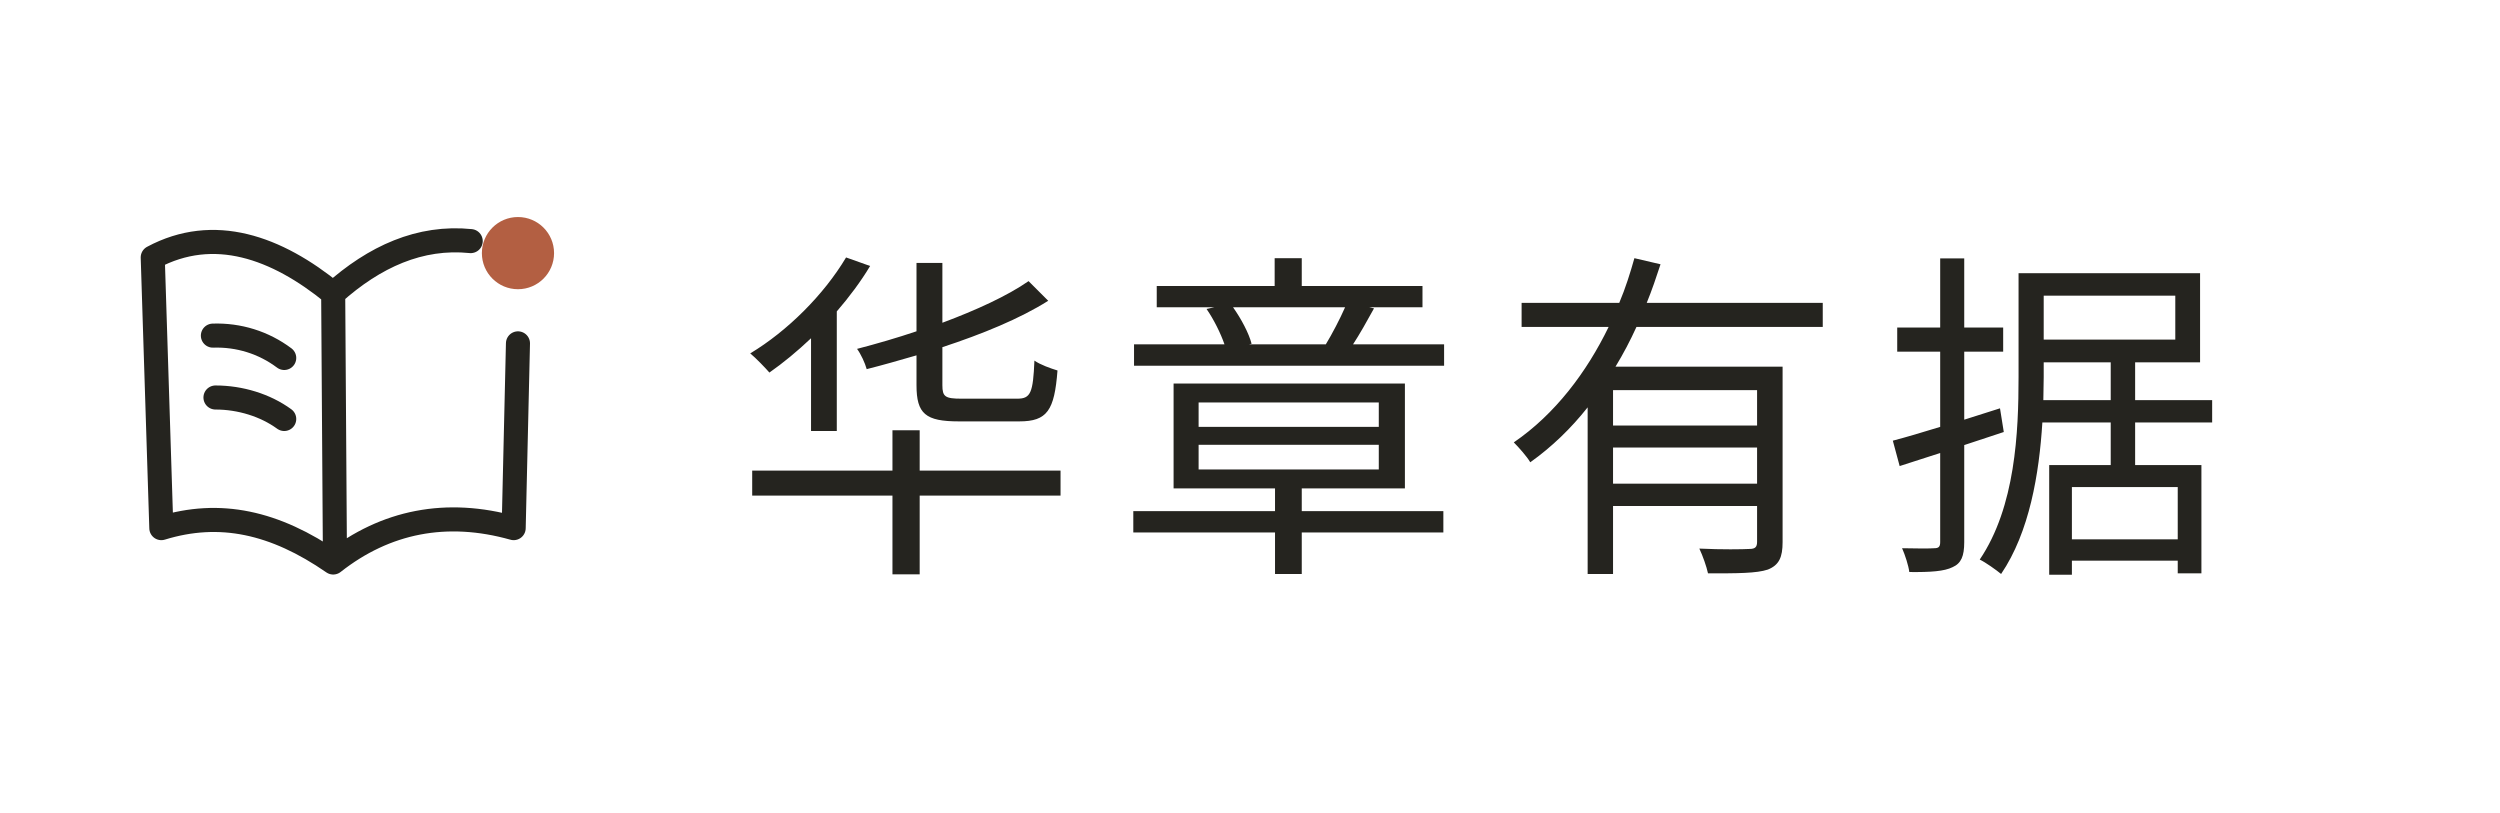
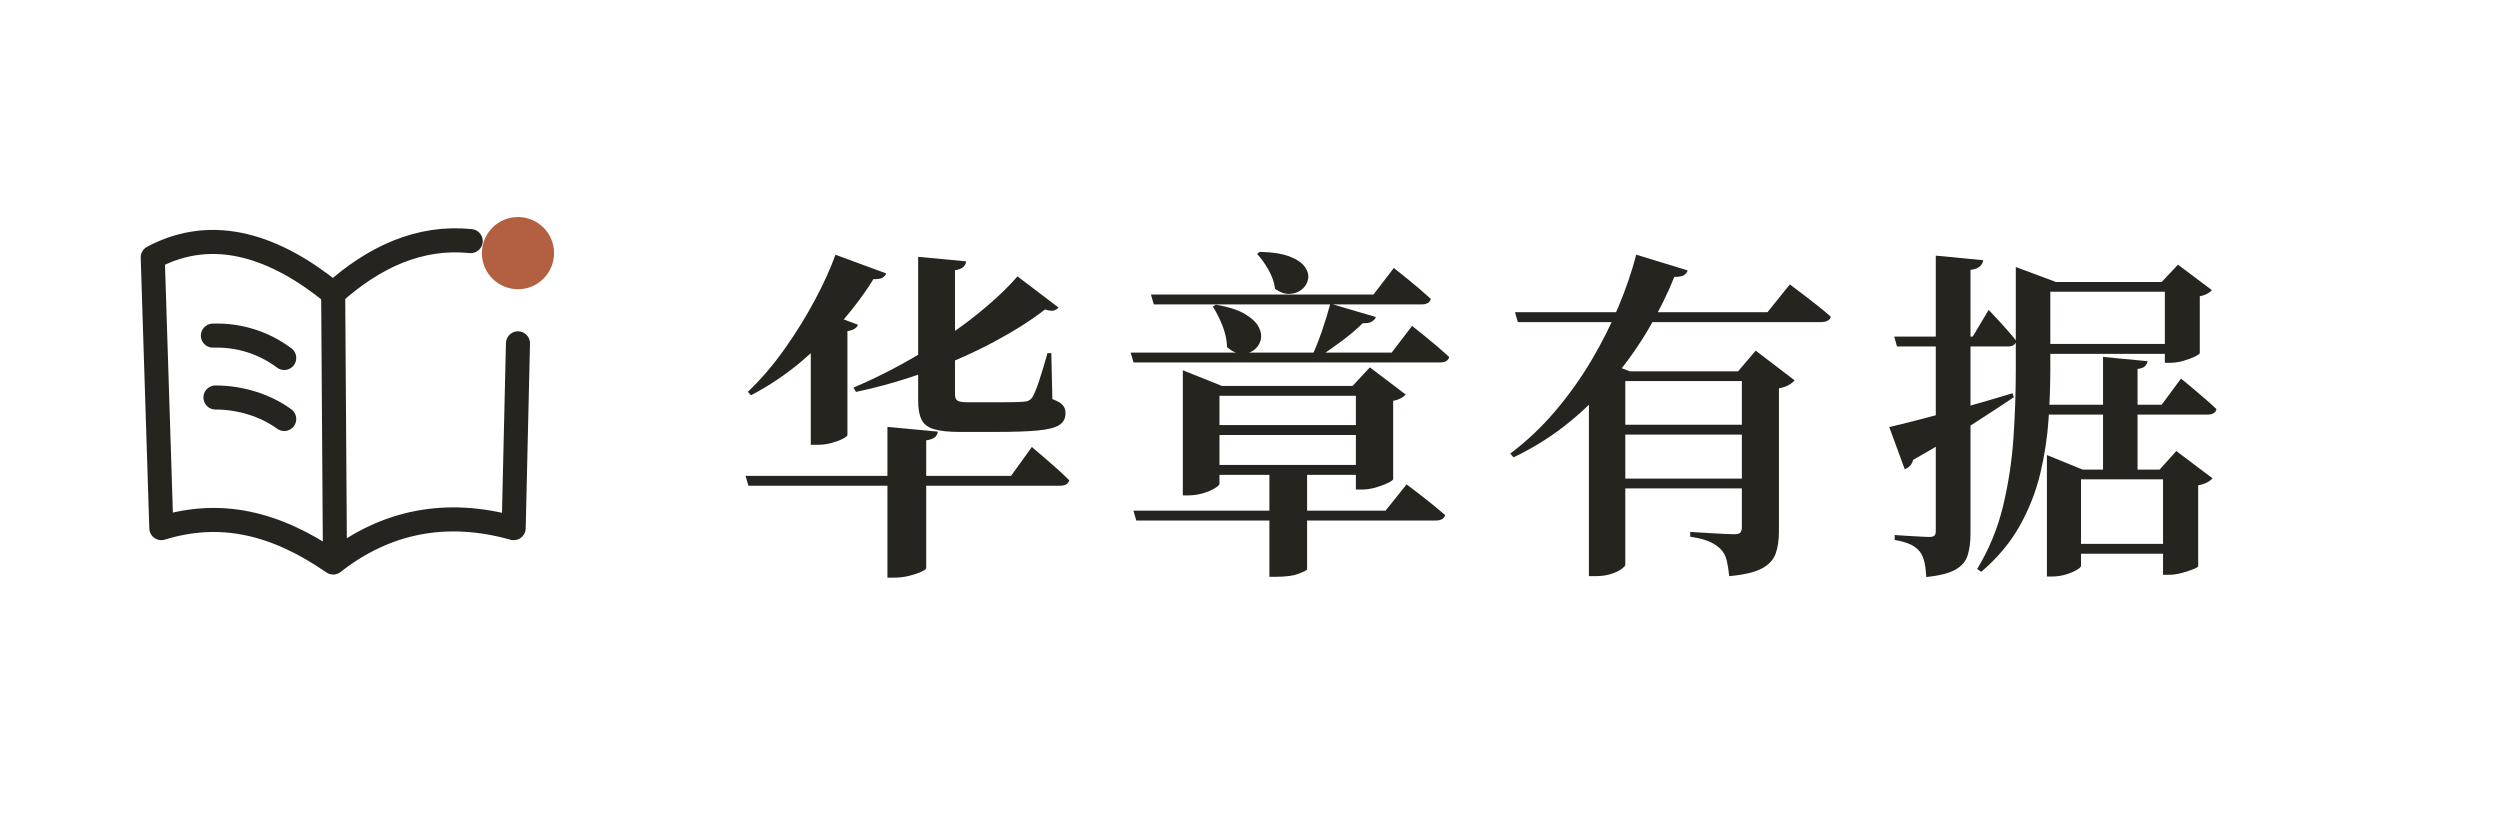
<svg xmlns="http://www.w3.org/2000/svg" width="320" height="104" viewBox="0 0 320 104" fill="none" role="img" aria-labelledby="title desc">
  <g transform="translate(8 17) scale(1.1)">
    <g stroke="#25241f" stroke-width="2.8" stroke-linecap="round" stroke-linejoin="round">
      <path d="M10.5 14.5c7.1-3.8 14.4-1.2 21 4.2 4.8-4.3 10.1-6.7 16-6.1M10.5 14.5l1 31.5c6.8-2.1 13.2-.7 20 4 6.1-4.8 13.2-6.2 21-4l.5-21.5M31.5 19l.2 30.2" />
      <path d="M17.5 23.6c3-.1 5.9.8 8.3 2.6m-8 4.6c2.9 0 5.8.9 8 2.5" />
    </g>
    <circle cx="53" cy="14" r="4.2" fill="#b35f42" />
  </g>
-   <text x="94" y="70" fill="#25241f" font-family="'Noto Serif SC','Source Han Serif SC','Songti SC',SimSun,serif" font-size="44" letter-spacing="5">华章有据</text>
+   <g fill="#25241f">
+     <path transform="translate(94 70) scale(0.044 -0.044)" d="M942.96 696.34Q937.2 689.34 928.58 687.41Q919.96 685.48 903.72 690.62Q843.38 643.62 756.33 597.03Q669.28 550.44 566.18 512.21Q463.08 473.98 353.64 450.8L346.5 463.32Q416.88 493.04 486.66 531.45Q556.44 569.86 619.86 612.96Q683.28 656.06 735.58 700.85Q787.88 745.64 823.54 786.88ZM591.96 335.34Q590.96 325.96 583.7 319.27Q576.44 312.58 558.06 309.96V-61.58Q558.06 -65.82 544.07 -72.3Q530.08 -78.78 508.75 -84.14Q487.42 -89.5 465.4 -89.5H445.24V349.06ZM865.44 290.66Q865.44 290.66 876.47 281.13Q887.5 271.6 905.01 256.71Q922.52 241.82 940.84 225.31Q959.16 208.8 974.12 193.84Q970.12 177.84 946.64 177.84H40.84L32.46 206.6H804.88ZM359.5 646.16Q354.88 631.92 328.88 627.54V325.08Q328.26 321.22 315.32 314.43Q302.38 307.64 282.6 302.28Q262.82 296.92 242.04 296.92H222.26V639.86L256.86 684.66ZM674.1 830.68Q672.1 809.06 641.86 804.82V442.76Q641.86 430.38 648.93 425.5Q656 420.62 680.32 420.62H767.48Q792.22 420.62 812.16 421Q832.1 421.38 842.1 422.38Q858.58 422.76 866.92 435.24Q875.02 448.1 886.67 483.43Q898.32 518.76 910.9 563.62H922.04L925.04 430Q948.34 421.04 955.82 411.77Q963.3 402.5 963.3 388.92Q963.3 366.38 945.46 354.61Q927.62 342.84 882.97 338.6Q838.32 334.36 757.08 334.36H656.1Q607.08 334.36 580.64 342.34Q554.2 350.32 544.41 370.26Q534.62 390.2 534.62 425.08V843.78ZM441.86 795.42Q438.48 787.42 430.79 782.87Q423.1 778.32 404.48 778.84Q369.76 721.92 316.18 659.22Q262.6 596.52 194.87 539.35Q127.14 482.18 48.4 441.04L39.12 450.94Q96.6 505.76 146.19 575.87Q195.78 645.98 234.2 717.9Q272.62 789.82 294.04 849.88Z" />
+     <path transform="translate(143 70) scale(0.044 -0.044)" d="M414.8 858.2Q471.26 856.88 503.06 844.12Q534.86 831.36 546.79 813.45Q558.72 795.54 555.26 778.2Q551.8 760.86 537.19 748.95Q522.58 737.04 502.23 735.97Q481.88 734.9 459.34 750.34Q456.06 778.06 439.88 806.37Q423.7 834.68 406.9 852.3ZM552.48 -65.2Q551.86 -68.82 528.34 -77.92Q504.82 -87.02 462.4 -87.02H442.76V233.72H552.48ZM684.74 468.28 735.06 522.22 839.36 443.08Q835.36 438.08 825.91 432.77Q816.46 427.46 802.84 424.84V197.2Q802.84 193.58 787.97 186.17Q773.1 178.76 752.2 172.78Q731.3 166.8 712.76 166.8H694.36V468.28ZM297.54 183.34Q297.54 178.86 283.98 170.52Q270.42 162.18 249.4 155.96Q228.38 149.74 205.98 149.74H190.92V468.28V513.74L304.4 468.28H733.58V439.52H297.54ZM739.02 238.28V209.52H243.5V238.28ZM739.02 354.28V325.52H243.5V354.28ZM752.7 668.62Q749.32 660.38 740.13 655.07Q730.94 649.76 714.32 650.76Q690.26 626.52 653.31 598.85Q616.36 571.18 580.34 548.18H563.4Q579.68 581.52 595.22 626.72Q610.76 671.92 620.04 707.64ZM287.12 704.58Q342.82 694.92 372.55 676.87Q402.28 658.82 412.21 638.79Q422.14 618.76 417.18 600.8Q412.22 582.84 396.92 571.86Q381.62 560.88 360.77 562.05Q339.92 563.22 319.62 580.9Q318.72 612.86 305.68 644.91Q292.64 676.96 278.22 699.06ZM841.92 181.8Q841.92 181.8 853.14 173.32Q864.36 164.84 881.94 151.31Q899.52 137.78 918.6 122.25Q937.68 106.72 954.02 92.62Q950.02 76.62 925.78 76.62H55.56L47.18 105.38H780.7ZM857.88 642.84Q857.88 642.84 868.79 634.05Q879.7 625.26 896.66 611.73Q913.62 598.2 932.08 582.36Q950.54 566.52 965.88 552.42Q962.26 536.42 938.02 536.42H47.6L39.22 565.18H798.52ZM804.78 811.38Q804.78 811.38 815.69 802.59Q826.6 793.8 843.56 780.27Q860.52 766.74 878.79 751.09Q897.06 735.44 912.4 721.34Q908.4 705.34 884.92 705.34H106.5L98.12 734.1H745.56Z" />
+     <path transform="translate(192 70) scale(0.044 -0.044)" d="M43.56 682.62H778.1L843.28 763.62Q843.28 763.62 855.12 754.52Q866.96 745.42 885.78 731.27Q904.6 717.12 925.04 700.85Q945.48 684.58 962.06 669.86Q960.68 661.86 952.94 657.86Q945.2 653.86 934.2 653.86H51.94ZM396.32 850.02 545.9 804.18Q543.14 795.42 535.14 790.37Q527.14 785.32 507.14 785.46Q479.04 715.22 436.51 641.48Q393.98 567.74 336.52 497.36Q279.06 426.98 205.31 365.84Q131.56 304.7 39.4 260.42L29.88 271.32Q102.26 326.04 161.28 395.69Q220.3 465.34 266.08 542.75Q311.86 620.16 344.64 698.71Q377.42 777.26 396.32 850.02ZM364.48 510.72V-52.9Q364.48 -56.14 353.9 -64.05Q343.32 -71.96 323.85 -78.56Q304.38 -85.16 277.64 -85.16H258.62V486.16L293.18 543.12L377.72 510.72ZM312.82 355.34H770.28V326.58H312.82ZM312.82 510.72H770.28V482.34H312.82ZM312.82 198.58H770.28V170.2H312.82ZM703.6 510.72H692.6L743.78 570.9L856.98 484.52Q851.6 477.52 840.03 470.9Q828.46 464.28 811.46 461.28V44.3Q811.46 7.56 801.93 -19.48Q792.4 -46.52 761.69 -62.91Q730.98 -79.3 666.8 -85.16Q664.18 -58.66 659.37 -39.12Q654.56 -19.58 642.7 -7.38Q630.46 5.44 610.7 14.59Q590.94 23.74 553.36 29.6V43.5Q553.36 43.5 569.67 42.5Q585.98 41.5 608.91 40.12Q631.84 38.74 652.46 37.74Q673.08 36.74 681.7 36.74Q694.84 36.74 699.22 41.74Q703.6 46.74 703.6 57.5Z" />
+     <path transform="translate(241 70) scale(0.044 -0.044)" d="M386.88 770.62V780.62V814.12L503.5 770.62H487.3V514.96Q487.3 446.48 482.06 369.43Q476.82 292.38 458.05 213.5Q439.28 134.62 398.5 61.6Q357.72 -11.42 286.64 -72.46L274.36 -64.56Q326.36 21.2 349.74 118.39Q373.12 215.58 380 316.58Q386.88 417.58 386.88 513.96ZM454.6 770.62H872.66V742.24H454.6ZM454.6 590.32H872.66V561.56H454.6ZM527 8.74H866.6V-20.02H527ZM820.46 770.62H811.22L858.68 820.94L957.36 746.8Q953.36 741.8 944.17 736.68Q934.98 731.56 922.12 728.94V564.12Q922.12 560.5 908.18 553.71Q894.24 546.92 874.58 541.25Q854.92 535.58 837.62 535.58H820.46ZM640.64 552.66 770 540.18Q769 532.04 762.79 525.78Q756.58 519.52 741.06 517.52V215.98H640.64ZM477.38 224.78V267.14L581.56 224.78H862.16V196.4H576.56V-55.38Q576.56 -59.86 563.93 -67.27Q551.3 -74.68 531.95 -80.47Q512.6 -86.26 491.82 -86.26H477.38ZM815.18 224.78H805.18L853.78 278.86L958.98 199.58Q954.6 193.58 943.84 187.77Q933.08 181.96 917.46 178.96V-56.06Q917.46 -59.06 902.9 -65.11Q888.34 -71.16 868.68 -76.21Q849.02 -81.26 832.34 -81.26H815.18ZM450.08 413.46H811.24L867.36 489.5Q867.36 489.5 877.96 481.02Q888.56 472.54 904.59 458.82Q920.62 445.1 938.58 429.76Q956.54 414.42 970.64 400.7Q967.26 384.7 943.4 384.7H450.08ZM33.22 611.72H261.56L307.86 689.34Q307.86 689.34 316.41 680.43Q324.96 671.52 337.82 657.56Q350.68 643.6 364.54 627.83Q378.4 612.06 388.4 598.96Q385.02 582.96 362.78 582.96H41.22ZM154.08 847.26 292.12 833.92Q290.74 823.3 282.24 815.8Q273.74 808.3 255.12 805.68V38.62Q255.12 2.12 246.9 -24.3Q238.68 -50.72 211.45 -66.18Q184.22 -81.64 126.52 -87.88Q125.14 -62.62 120.95 -44.13Q116.76 -25.64 107.76 -14.06Q97.76 -1.48 81.62 6.55Q65.48 14.58 34.62 20.06V34.58Q34.62 34.58 47.38 33.58Q60.14 32.58 77.9 31.7Q95.66 30.82 111.61 29.82Q127.56 28.82 134.18 28.82Q146.32 28.82 150.2 32.7Q154.08 36.58 154.08 46.1ZM18.7 348.6Q48.7 355.36 105.18 369.95Q161.66 384.54 232.95 404.7Q304.24 424.86 377.48 446.9L381 435.24Q333.44 403.28 260.73 356.55Q188.02 309.82 88.3 253.18Q82.68 232.32 63.72 226.08Z" />
+   </g>
</svg>
